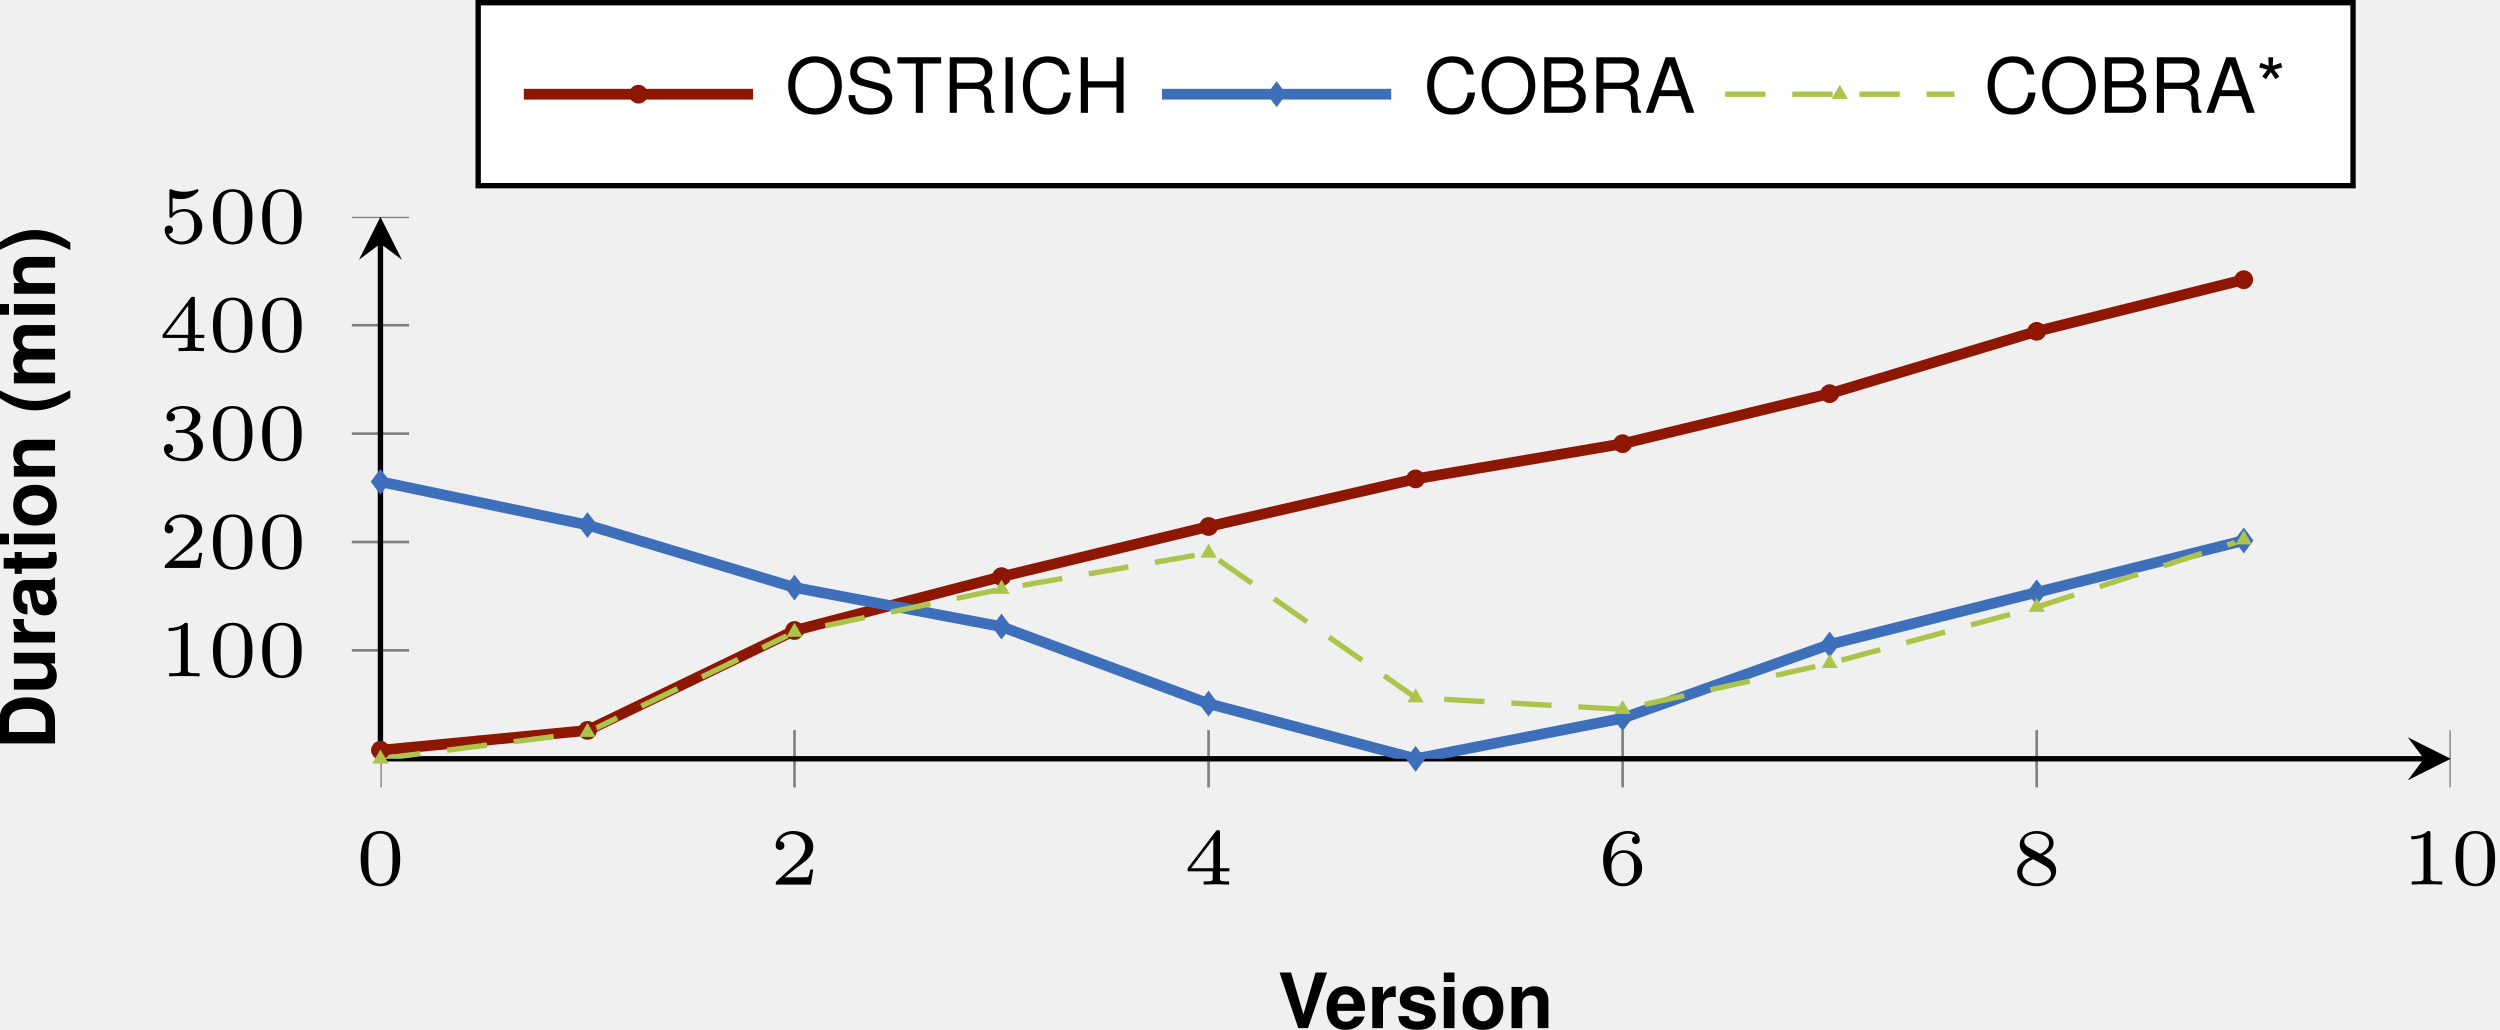
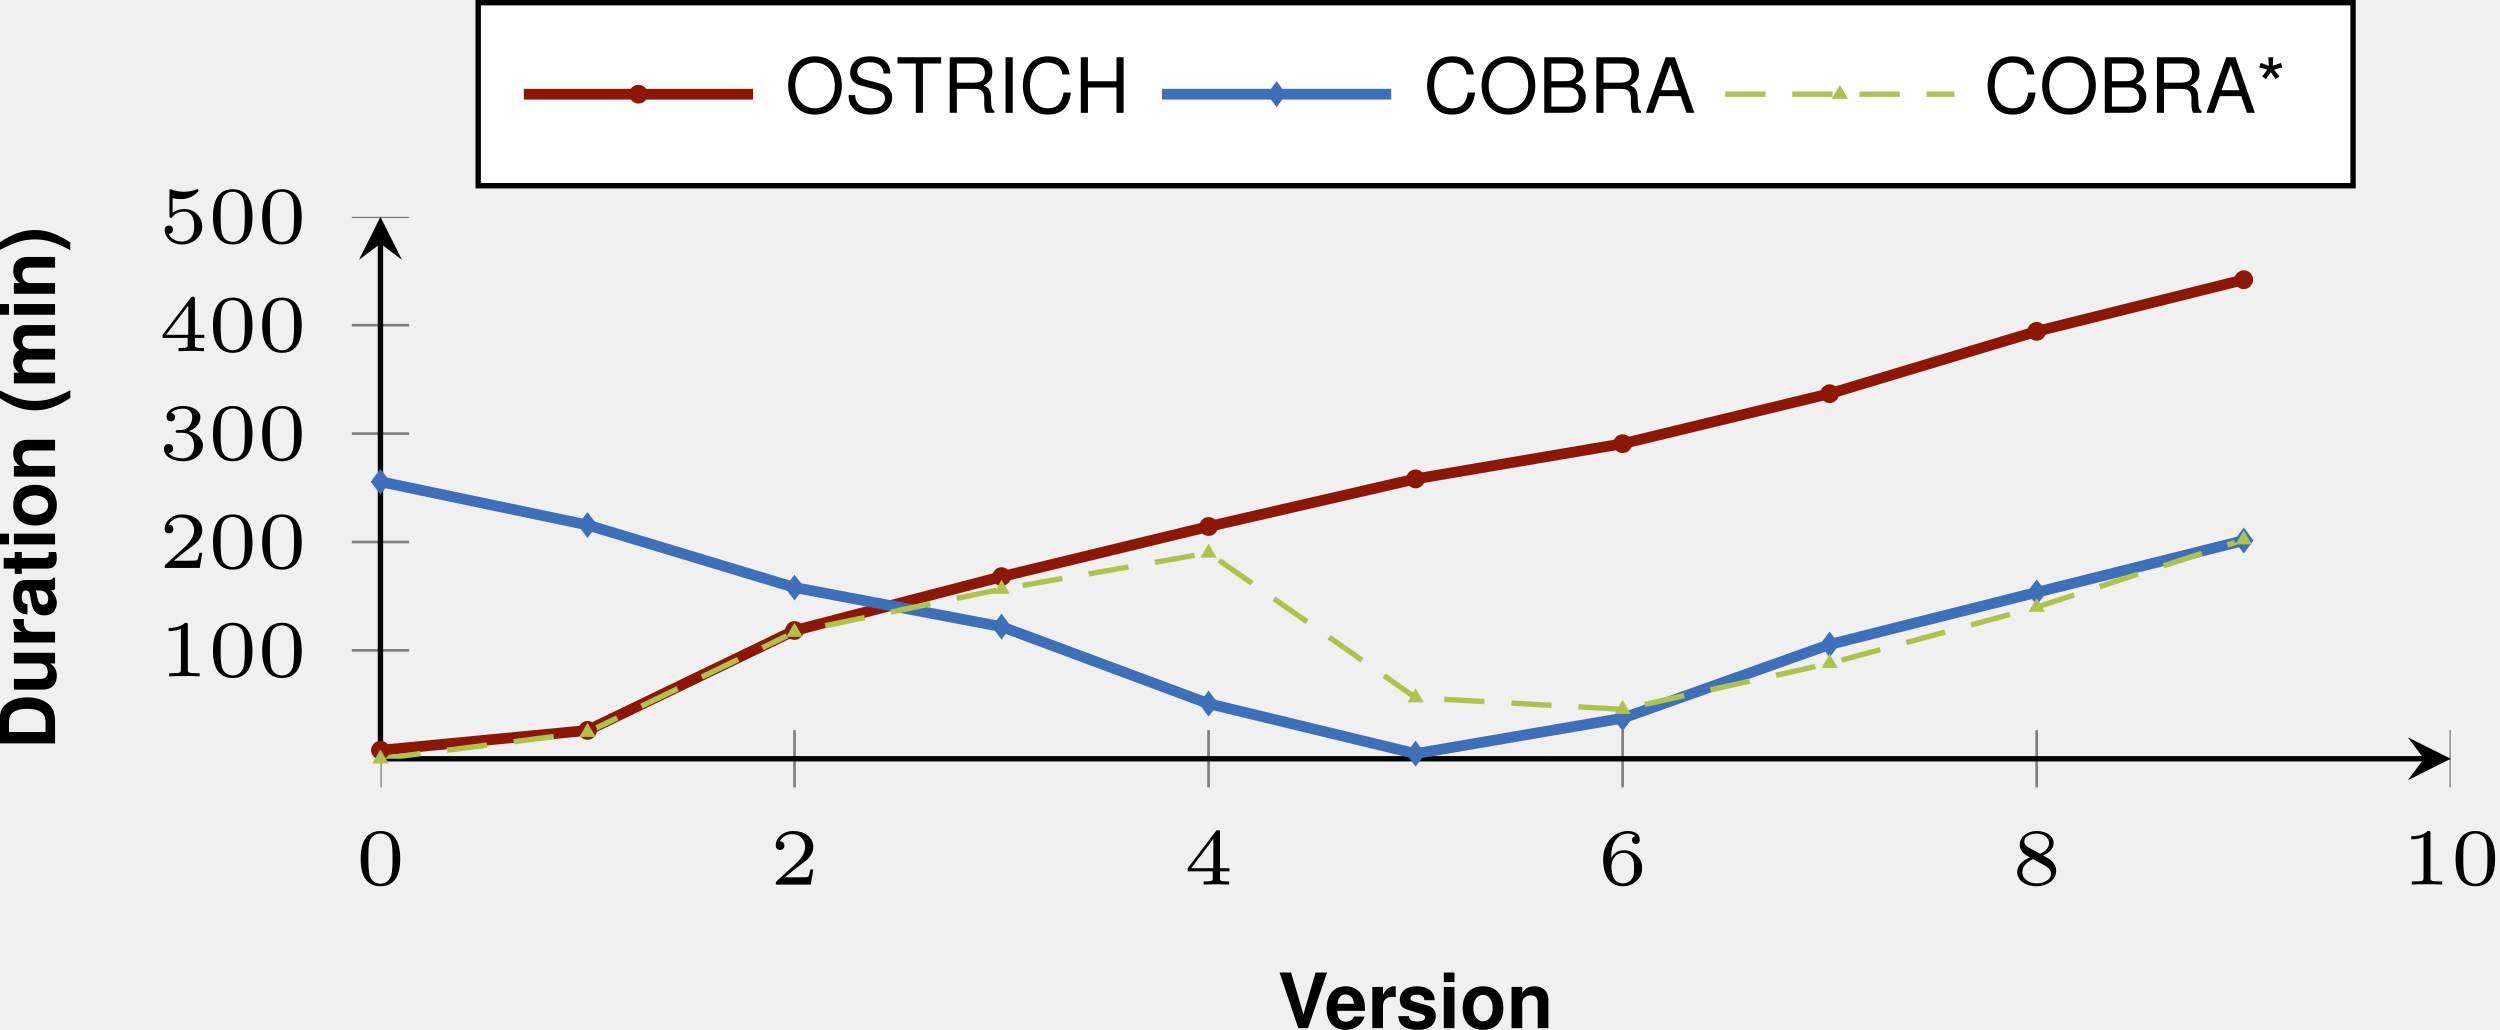
- <svg xmlns="http://www.w3.org/2000/svg" xmlns:xlink="http://www.w3.org/1999/xlink" version="1.1" width="185.474pt" height="76.356pt" viewBox="2.849 -15.309 185.474 76.356">
+ <svg xmlns="http://www.w3.org/2000/svg" xmlns:xlink="http://www.w3.org/1999/xlink" version="1.1" width="185.474pt" height="76.356pt" viewBox="2.848 -15.309 185.474 76.356">
  <defs>
    <clipPath id="clip1">
      <path d="M31.074 182.719H184.671V-140.957H31.074" />
    </clipPath>
    <clipPath id="clip2">
      <path d="M-110.68 40.984V.777H326.425V40.984" />
    </clipPath>
    <clipPath id="clip3">
      <path d="M31.074 40.984H184.671V.777H31.074Z" />
    </clipPath>
    <path id="g1-40" d="M1.148-4.124C.498-3.146 .226-2.365 .226-1.499C.226-.628 .498 .153 1.148 1.131H1.714C1.115-.034 .922-.668 .922-1.499C.922-2.325 1.115-2.97 1.714-4.124H1.148Z" />
    <path id="g1-41" d="M.69 1.131C1.341 .153 1.612-.628 1.612-1.494C1.612-2.365 1.341-3.146 .69-4.124H.124C.724-2.959 .917-2.325 .917-1.494C.917-.668 .724-.023 .124 1.131H.69Z" />
    <path id="g1-68" d="M.436 0H2.048C2.676 0 3.072-.147 3.349-.481C3.677-.866 3.853-1.426 3.853-2.065C3.853-2.699 3.677-3.259 3.349-3.649C3.072-3.983 2.682-4.124 2.048-4.124H.436V0ZM1.284-.707V-3.417H2.048C2.687-3.417 3.004-2.97 3.004-2.059C3.004-1.154 2.687-.707 2.048-.707H1.284Z" />
    <path id="g1-86" d="M2.246 0L3.66-4.124H2.806L1.907-1.018L.99-4.124H.136L1.528 0H2.246Z" />
    <path id="g1-97" d="M2.965-.096C2.823-.226 2.783-.311 2.783-.47V-2.167C2.783-2.789 2.359-3.106 1.533-3.106S.277-2.755 .226-2.048H.99C1.03-2.365 1.16-2.467 1.55-2.467C1.856-2.467 2.008-2.365 2.008-2.161C2.008-2.059 1.957-1.969 1.873-1.924C1.765-1.867 1.765-1.867 1.375-1.805L1.058-1.748C.453-1.646 .158-1.335 .158-.786C.158-.526 .232-.311 .373-.158C.549 .023 .815 .13 1.086 .13C1.426 .13 1.737-.017 2.014-.306C2.014-.147 2.031-.091 2.105 0H2.965V-.096ZM2.008-1.228C2.008-.769 1.782-.509 1.38-.509C1.115-.509 .95-.651 .95-.877C.95-1.115 1.075-1.228 1.403-1.296L1.675-1.346C1.884-1.386 1.918-1.397 2.008-1.443V-1.228Z" />
    <path id="g1-101" d="M2.965-1.279C2.97-1.346 2.97-1.375 2.97-1.414C2.97-1.72 2.925-2.003 2.851-2.218C2.648-2.772 2.155-3.106 1.539-3.106C.662-3.106 .124-2.472 .124-1.448C.124-.47 .656 .13 1.522 .13C2.206 .13 2.761-.26 2.936-.86H2.155C2.059-.617 1.839-.475 1.55-.475C1.324-.475 1.143-.571 1.03-.741C.956-.854 .928-.99 .917-1.279H2.965ZM.928-1.805C.979-2.269 1.177-2.501 1.528-2.501C1.726-2.501 1.907-2.404 2.02-2.246C2.093-2.133 2.127-2.014 2.144-1.805H.928Z" />
    <path id="g1-105" d="M1.171-3.055H.379V0H1.171V-3.055ZM1.171-4.124H.379V-3.417H1.171V-4.124Z" />
    <path id="g1-109" d="M.339-3.055V0H1.131V-1.833C1.131-2.206 1.335-2.433 1.675-2.433C1.941-2.433 2.105-2.28 2.105-2.037V0H2.897V-1.833C2.897-2.206 3.1-2.433 3.44-2.433C3.706-2.433 3.87-2.28 3.87-2.037V0H4.662V-2.161C4.662-2.755 4.3-3.106 3.689-3.106C3.304-3.106 3.032-2.97 2.795-2.653C2.648-2.942 2.342-3.106 1.963-3.106C1.612-3.106 1.386-2.987 1.126-2.676V-3.055H.339Z" />
    <path id="g1-110" d="M.356-3.055V0H1.148V-1.833C1.148-2.195 1.403-2.433 1.788-2.433C2.127-2.433 2.297-2.246 2.297-1.884V0H3.089V-2.048C3.089-2.721 2.716-3.106 2.065-3.106C1.652-3.106 1.375-2.953 1.148-2.614V-3.055H.356Z" />
    <path id="g1-111" d="M1.703-3.106C.769-3.106 .198-2.489 .198-1.488C.198-.481 .769 .13 1.709 .13C2.636 .13 3.219-.487 3.219-1.465C3.219-2.501 2.659-3.106 1.703-3.106ZM1.709-2.467C2.144-2.467 2.427-2.076 2.427-1.477C2.427-.905 2.133-.509 1.709-.509C1.279-.509 .99-.905 .99-1.488S1.279-2.467 1.709-2.467Z" />
    <path id="g1-114" d="M.356-3.055V0H1.148V-1.624C1.148-2.088 1.38-2.32 1.844-2.32C1.929-2.32 1.986-2.314 2.093-2.297V-3.1C2.048-3.106 2.02-3.106 1.997-3.106C1.635-3.106 1.318-2.868 1.148-2.455V-3.055H.356Z" />
    <path id="g1-115" d="M2.857-2.071C2.846-2.716 2.348-3.106 1.528-3.106C.752-3.106 .272-2.716 .272-2.088C.272-1.884 .334-1.709 .441-1.59C.549-1.482 .645-1.431 .939-1.335L1.884-1.041C2.082-.979 2.15-.917 2.15-.792C2.15-.605 1.929-.492 1.561-.492C1.358-.492 1.194-.532 1.092-.6C1.007-.662 .973-.724 .939-.888H.164C.187-.221 .679 .13 1.607 .13C2.031 .13 2.354 .04 2.58-.141S2.942-.605 2.942-.905C2.942-1.301 2.744-1.556 2.342-1.675L1.341-1.963C1.12-2.031 1.064-2.076 1.064-2.201C1.064-2.37 1.245-2.484 1.522-2.484C1.901-2.484 2.088-2.348 2.093-2.071H2.857Z" />
    <path id="g1-116" d="M1.703-2.993H1.262V-3.813H.47V-2.993H.079V-2.467H.47V-.588C.47-.107 .724 .13 1.245 .13C1.42 .13 1.561 .113 1.703 .068V-.487C1.624-.475 1.578-.47 1.522-.47C1.313-.47 1.262-.532 1.262-.803V-2.467H1.703V-2.993Z" />
    <path id="g1-117" d="M3.061 0V-3.055H2.269V-1.143C2.269-.781 2.014-.543 1.629-.543C1.29-.543 1.12-.724 1.12-1.092V-3.055H.328V-.928C.328-.255 .702 .13 1.352 .13C1.765 .13 2.042-.023 2.269-.362V0H3.061Z" />
    <path id="g4-42" d="M.905-4.124L.933-3.491L.334-3.706L.226-3.372L.837-3.202L.447-2.699L.73-2.495L1.086-3.021L1.437-2.495L1.726-2.699L1.33-3.202L1.941-3.372L1.833-3.706L1.233-3.491L1.262-4.124H.905Z" />
    <path id="g4-65" d="M2.682-1.239L3.106 0H3.694L2.246-4.124H1.567L.096 0H.656L1.092-1.239H2.682ZM2.535-1.68H1.222L1.901-3.559L2.535-1.68Z" />
    <path id="g4-66" d="M.447 0H2.308C2.699 0 2.987-.107 3.208-.345C3.411-.56 3.525-.854 3.525-1.177C3.525-1.675 3.298-1.974 2.772-2.178C3.146-2.354 3.344-2.659 3.344-3.078C3.344-3.378 3.23-3.643 3.015-3.836C2.8-4.034 2.518-4.124 2.122-4.124H.447V0ZM.973-2.348V-3.66H1.991C2.286-3.66 2.45-3.621 2.591-3.513C2.738-3.4 2.817-3.23 2.817-3.004C2.817-2.783 2.738-2.608 2.591-2.495C2.45-2.387 2.286-2.348 1.991-2.348H.973ZM.973-.464V-1.884H2.257C2.512-1.884 2.682-1.822 2.806-1.686C2.931-1.556 2.998-1.375 2.998-1.171C2.998-.973 2.931-.792 2.806-.662C2.682-.526 2.512-.464 2.257-.464H.973Z" />
    <path id="g4-67" d="M3.745-2.846C3.581-3.751 3.061-4.192 2.155-4.192C1.601-4.192 1.154-4.017 .849-3.677C.475-3.27 .272-2.682 .272-2.014C.272-1.335 .481-.752 .871-.351C1.188-.023 1.595 .13 2.133 .13C3.14 .13 3.706-.413 3.83-1.505H3.287C3.242-1.222 3.185-1.03 3.1-.866C2.931-.526 2.58-.334 2.139-.334C1.318-.334 .798-.99 .798-2.02C.798-3.078 1.296-3.728 2.093-3.728C2.427-3.728 2.738-3.626 2.908-3.468C3.061-3.327 3.146-3.151 3.208-2.846H3.745Z" />
    <path id="g4-72" d="M3.117-1.878V0H3.643V-4.124H3.117V-2.342H.996V-4.124H.47V0H1.001V-1.878H3.117Z" />
    <path id="g4-73" d="M1.098-4.124H.566V0H1.098V-4.124Z" />
    <path id="g4-79" d="M2.201-4.192C1.018-4.192 .215-3.321 .215-2.031S1.018 .13 2.206 .13C2.704 .13 3.151-.023 3.485-.306C3.932-.685 4.198-1.324 4.198-1.997C4.198-3.327 3.411-4.192 2.201-4.192ZM2.201-3.728C3.095-3.728 3.672-3.049 3.672-2.008C3.672-1.013 3.078-.334 2.206-.334C1.33-.334 .741-1.013 .741-2.031S1.33-3.728 2.201-3.728Z" />
    <path id="g4-82" d="M1.052-1.776H2.41C2.88-1.776 3.089-1.55 3.089-1.041L3.083-.673C3.083-.419 3.129-.17 3.202 0H3.841V-.13C3.643-.266 3.604-.413 3.592-.962C3.587-1.641 3.479-1.844 3.032-2.037C3.496-2.263 3.683-2.552 3.683-3.021C3.683-3.734 3.236-4.124 2.427-4.124H.526V0H1.052V-1.776ZM1.052-2.24V-3.66H2.325C2.619-3.66 2.789-3.615 2.919-3.502C3.061-3.383 3.134-3.196 3.134-2.948C3.134-2.461 2.885-2.24 2.325-2.24H1.052Z" />
    <path id="g4-83" d="M3.372-2.914C3.366-3.723 2.812-4.192 1.861-4.192C.956-4.192 .396-3.728 .396-2.981C.396-2.478 .662-2.161 1.205-2.02L2.229-1.748C2.75-1.612 2.987-1.403 2.987-1.081C2.987-.86 2.868-.634 2.693-.509C2.529-.396 2.269-.334 1.935-.334C1.488-.334 1.182-.441 .984-.679C.832-.86 .764-1.058 .769-1.313H.272C.277-.933 .351-.685 .515-.458C.798-.074 1.273 .13 1.901 .13C2.393 .13 2.795 .017 3.061-.187C3.338-.407 3.513-.775 3.513-1.131C3.513-1.641 3.196-2.014 2.636-2.167L1.601-2.444C1.103-2.58 .922-2.738 .922-3.055C.922-3.474 1.29-3.751 1.844-3.751C2.501-3.751 2.868-3.451 2.874-2.914H3.372Z" />
    <path id="g4-84" d="M2.003-3.66H3.355V-4.124H.119V-3.66H1.477V0H2.003V-3.66Z" />
    <path id="g2-48" d="M3.288-1.907C3.288-2.343 3.288-3.975 1.823-3.975S.359-2.343 .359-1.907C.359-1.476 .359 .126 1.823 .126S3.288-1.476 3.288-1.907ZM1.823-.066C1.572-.066 1.166-.185 1.022-.681C.927-1.028 .927-1.614 .927-1.985C.927-2.385 .927-2.845 1.01-3.168C1.16-3.706 1.614-3.784 1.823-3.784C2.098-3.784 2.493-3.652 2.624-3.198C2.714-2.881 2.72-2.445 2.72-1.985C2.72-1.602 2.72-.998 2.618-.664C2.451-.143 2.02-.066 1.823-.066Z" />
    <path id="g2-49" d="M2.146-3.796C2.146-3.975 2.122-3.975 1.943-3.975C1.548-3.593 .938-3.593 .723-3.593V-3.359C.879-3.359 1.273-3.359 1.632-3.527V-.508C1.632-.311 1.632-.233 1.016-.233H.759V0C1.088-.024 1.554-.024 1.889-.024S2.69-.024 3.019 0V-.233H2.762C2.146-.233 2.146-.311 2.146-.508V-3.796Z" />
    <path id="g2-50" d="M3.216-1.118H2.995C2.983-1.034 2.923-.64 2.833-.574C2.792-.538 2.307-.538 2.224-.538H1.106L1.871-1.16C2.074-1.321 2.606-1.704 2.792-1.883C2.971-2.062 3.216-2.367 3.216-2.792C3.216-3.539 2.54-3.975 1.739-3.975C.968-3.975 .43-3.467 .43-2.905C.43-2.6 .687-2.564 .753-2.564C.903-2.564 1.076-2.672 1.076-2.887C1.076-3.019 .998-3.21 .735-3.21C.873-3.515 1.237-3.742 1.65-3.742C2.277-3.742 2.612-3.276 2.612-2.792C2.612-2.367 2.331-1.931 1.913-1.548L.496-.251C.436-.191 .43-.185 .43 0H3.031L3.216-1.118Z" />
    <path id="g2-51" d="M1.757-1.985C2.266-1.985 2.606-1.644 2.606-1.034C2.606-.377 2.212-.09 1.775-.09C1.614-.09 .998-.126 .729-.472C.962-.496 1.058-.652 1.058-.813C1.058-1.016 .915-1.154 .717-1.154C.556-1.154 .377-1.052 .377-.801C.377-.209 1.034 .126 1.793 .126C2.678 .126 3.27-.442 3.27-1.034C3.27-1.47 2.935-1.931 2.224-2.11C2.696-2.266 3.078-2.648 3.078-3.138C3.078-3.616 2.517-3.975 1.799-3.975C1.1-3.975 .568-3.652 .568-3.162C.568-2.905 .765-2.833 .885-2.833C1.04-2.833 1.201-2.941 1.201-3.15C1.201-3.335 1.07-3.443 .909-3.467C1.19-3.778 1.733-3.778 1.787-3.778C2.092-3.778 2.475-3.634 2.475-3.138C2.475-2.809 2.289-2.236 1.692-2.2C1.584-2.194 1.423-2.182 1.369-2.182C1.309-2.176 1.243-2.17 1.243-2.08C1.243-1.985 1.309-1.985 1.411-1.985H1.757Z" />
    <path id="g2-52" d="M3.371-.98V-1.213H2.672V-3.856C2.672-3.993 2.672-4.035 2.523-4.035C2.415-4.035 2.403-4.017 2.349-3.945L.275-1.213V-.98H2.134V-.502C2.134-.305 2.134-.233 1.632-.233H1.459V0C1.578-.006 2.14-.024 2.403-.024S3.228-.006 3.347 0V-.233H3.174C2.672-.233 2.672-.305 2.672-.502V-.98H3.371ZM2.176-3.383V-1.213H.532L2.176-3.383Z" />
    <path id="g2-53" d="M1.016-3.318C1.213-3.264 1.423-3.24 1.626-3.24C1.757-3.24 2.092-3.24 2.469-3.449C2.57-3.509 2.941-3.754 2.941-3.879C2.941-3.957 2.881-3.975 2.857-3.975C2.839-3.975 2.833-3.975 2.768-3.951C2.552-3.867 2.248-3.784 1.859-3.784C1.566-3.784 1.243-3.838 .974-3.939C.915-3.963 .891-3.975 .867-3.975C.783-3.975 .783-3.909 .783-3.814V-2.02C.783-1.919 .783-1.847 .891-1.847C.944-1.847 .962-1.871 1.004-1.919C1.154-2.11 1.417-2.313 1.883-2.313C2.618-2.313 2.618-1.417 2.618-1.225C2.618-.992 2.6-.658 2.403-.412C2.218-.185 1.943-.09 1.686-.09C1.273-.09 .861-.317 .717-.664C1.01-.669 1.046-.903 1.046-.974C1.046-1.136 .921-1.279 .735-1.279C.681-1.279 .43-1.249 .43-.95C.43-.4 .95 .126 1.704 .126C2.523 .126 3.216-.454 3.216-1.201C3.216-1.883 2.666-2.505 1.895-2.505C1.506-2.505 1.207-2.379 1.016-2.218V-3.318Z" />
    <path id="g2-54" d="M.974-1.979C.98-2.277 .992-2.774 1.201-3.144C1.465-3.599 1.859-3.778 2.218-3.778C2.355-3.778 2.63-3.754 2.774-3.587C2.552-3.551 2.517-3.395 2.517-3.3C2.517-3.144 2.624-3.013 2.803-3.013S3.096-3.126 3.096-3.312C3.096-3.676 2.821-3.975 2.212-3.975C1.285-3.975 .377-3.168 .377-1.895C.377-.442 1.052 .126 1.841 .126C2.074 .126 2.481 .09 2.845-.263C3.037-.454 3.27-.693 3.27-1.219C3.27-1.423 3.246-1.805 2.881-2.146C2.672-2.337 2.409-2.546 1.901-2.546C1.482-2.546 1.178-2.331 .974-1.979ZM1.835-.09C.992-.09 .992-1.118 .992-1.351C.992-1.865 1.333-2.355 1.871-2.355C2.182-2.355 2.361-2.23 2.505-2.038C2.672-1.805 2.672-1.536 2.672-1.219C2.672-.807 2.66-.604 2.457-.365C2.313-.185 2.122-.09 1.835-.09Z" />
    <path id="g2-56" d="M2.301-2.158C2.744-2.355 3.078-2.648 3.078-3.078C3.078-3.664 2.451-3.975 1.829-3.975C1.154-3.975 .568-3.569 .568-2.965C.568-2.594 .813-2.307 1.064-2.158C1.124-2.122 1.267-2.044 1.327-2.008C.933-1.859 .377-1.524 .377-.921C.377-.221 1.124 .126 1.817 .126C2.612 .126 3.27-.353 3.27-1.016C3.27-1.429 3.019-1.674 2.929-1.763C2.815-1.871 2.517-2.038 2.301-2.158ZM1.219-2.75C1.207-2.756 .903-2.923 .903-3.198C.903-3.587 1.375-3.778 1.817-3.778C2.283-3.778 2.744-3.521 2.744-3.072C2.744-2.612 2.248-2.367 2.08-2.283L1.219-2.75ZM1.566-1.883C1.632-1.847 2.271-1.488 2.433-1.405C2.558-1.327 2.887-1.148 2.887-.807C2.887-.335 2.337-.09 1.829-.09C1.273-.09 .759-.412 .759-.921S1.237-1.763 1.566-1.883Z" />
  </defs>
  <g id="page1">
    <path d="M31.074 43.109V38.859M61.793 43.109V38.859M92.512 43.109V38.859M123.23 43.109V38.859M153.949 43.109V38.859M184.671 43.109V38.859" stroke="#808080" fill="none" stroke-width=".199" stroke-miterlimit="10" clip-path="url(#clip1)" />
    <path d="M28.949 32.941H33.203M28.949 24.902H33.203M28.949 16.859H33.203M28.949 8.816H33.203M28.949 .777H33.203" stroke="#808080" fill="none" stroke-width=".199" stroke-miterlimit="10" clip-path="url(#clip2)" />
    <path d="M31.074 40.984H182.675" stroke="#000" fill="none" stroke-width=".399" stroke-miterlimit="10" />
    <path d="M184.672 40.984L181.481 39.391L182.676 40.984L181.481 42.578" />
    <path d="M31.074 40.984V2.769" stroke="#000" fill="none" stroke-width=".399" stroke-miterlimit="10" />
    <path d="M31.074 .777L29.48 3.965L31.074 2.77L32.668 3.965" />
    <g transform="matrix(1 0 0 1 -33.2658 32.526)">
      <use x="62.515" y="17.791" xlink:href="#g2-48" />
    </g>
    <g transform="matrix(1 0 0 1 -2.5469 32.526)">
      <use x="62.515" y="17.791" xlink:href="#g2-50" />
    </g>
    <g transform="matrix(1 0 0 1 28.1721 32.526)">
      <use x="62.515" y="17.791" xlink:href="#g2-52" />
    </g>
    <g transform="matrix(1 0 0 1 58.8913 32.526)">
      <use x="62.515" y="17.791" xlink:href="#g2-54" />
    </g>
    <g transform="matrix(1 0 0 1 89.6103 32.526)">
      <use x="62.515" y="17.791" xlink:href="#g2-56" />
    </g>
    <g transform="matrix(1 0 0 1 118.5023 32.526)">
      <use x="62.515" y="17.791" xlink:href="#g2-49" />
      <use x="66.168" y="17.791" xlink:href="#g2-48" />
    </g>
    <g transform="matrix(1 0 0 1 -47.8782 17.0784)">
      <use x="62.515" y="17.791" xlink:href="#g2-49" />
      <use x="66.168" y="17.791" xlink:href="#g2-48" />
      <use x="69.821" y="17.791" xlink:href="#g2-48" />
    </g>
    <g transform="matrix(1 0 0 1 -47.8782 9.0365)">
      <use x="62.515" y="17.791" xlink:href="#g2-50" />
      <use x="66.168" y="17.791" xlink:href="#g2-48" />
      <use x="69.821" y="17.791" xlink:href="#g2-48" />
    </g>
    <g transform="matrix(1 0 0 1 -47.8782 .9947)">
      <use x="62.515" y="17.791" xlink:href="#g2-51" />
      <use x="66.168" y="17.791" xlink:href="#g2-48" />
      <use x="69.821" y="17.791" xlink:href="#g2-48" />
    </g>
    <g transform="matrix(1 0 0 1 -47.8782 -7.0472)">
      <use x="62.515" y="17.791" xlink:href="#g2-52" />
      <use x="66.168" y="17.791" xlink:href="#g2-48" />
      <use x="69.821" y="17.791" xlink:href="#g2-48" />
    </g>
-     <g transform="matrix(1 0 0 1 -47.8782 -15.08901)">
+     <g transform="matrix(1 0 0 1 -47.8782 -15.08902)">
      <use x="62.515" y="17.791" xlink:href="#g2-53" />
      <use x="66.168" y="17.791" xlink:href="#g2-48" />
      <use x="69.821" y="17.791" xlink:href="#g2-48" />
    </g>
    <path d="M31.074 40.352L46.434 38.879L61.793 31.469L77.152 27.473L92.512 23.754L107.871 20.219L123.231 17.609L138.589 13.895L153.949 9.273L169.312 5.441" stroke="#8e1704" fill="none" stroke-width=".797" stroke-miterlimit="10" clip-path="url(#clip3)" />
-     <path d="M31.074 20.43L46.434 23.641L61.793 28.277L77.152 31.184L92.512 36.895L107.871 40.984L123.231 37.973L138.589 32.504L153.949 28.637L169.312 24.793" stroke="#3e6fba" fill="none" stroke-width=".797" stroke-miterlimit="10" clip-path="url(#clip3)" />
+     <path d="M31.074 20.43L46.434 23.641L61.793 28.277L77.152 31.184L92.512 36.895L107.871 40.605L123.231 37.973L138.589 32.504L153.949 28.637L169.312 24.793" stroke="#3e6fba" fill="none" stroke-width=".797" stroke-miterlimit="10" clip-path="url(#clip3)" />
    <path d="M31.074 40.984L46.434 39.016L61.793 31.59L77.152 28.395L92.512 25.715L107.871 36.453L123.231 37.316L138.589 33.906L153.949 29.734L169.312 24.73" stroke="#acc44b" fill="none" stroke-width=".399" stroke-miterlimit="10" stroke-dasharray="2.989,1.993" clip-path="url(#clip3)" />
    <path d="M31.375 40.352C31.375 40.188 31.242 40.051 31.074 40.051C30.91 40.051 30.777 40.188 30.777 40.352C30.777 40.516 30.91 40.652 31.074 40.652C31.242 40.652 31.375 40.516 31.375 40.352Z" fill="#8e1704" />
    <path d="M31.375 40.352C31.375 40.188 31.242 40.051 31.074 40.051C30.91 40.051 30.777 40.188 30.777 40.352C30.777 40.516 30.91 40.652 31.074 40.652C31.242 40.652 31.375 40.516 31.375 40.352Z" stroke="#8e1704" fill="none" stroke-width=".797" stroke-miterlimit="10" />
-     <path d="M46.734 38.879C46.734 38.715 46.602 38.578 46.434 38.578C46.27 38.578 46.137 38.715 46.137 38.879S46.27 39.176 46.434 39.176C46.602 39.176 46.734 39.043 46.734 38.879Z" fill="#8e1704" />
-     <path d="M46.734 38.879C46.734 38.715 46.602 38.578 46.434 38.578C46.27 38.578 46.137 38.715 46.137 38.879S46.27 39.176 46.434 39.176C46.602 39.176 46.734 39.043 46.734 38.879Z" stroke="#8e1704" fill="none" stroke-width=".797" stroke-miterlimit="10" />
+     <path d="M46.734 38.879C46.734 38.715 46.602 38.578 46.434 38.578C46.27 38.578 46.137 38.715 46.137 38.879C46.137 39.043 46.27 39.176 46.434 39.176C46.602 39.176 46.734 39.043 46.734 38.879Z" fill="#8e1704" />
+     <path d="M46.734 38.879C46.734 38.715 46.602 38.578 46.434 38.578C46.27 38.578 46.137 38.715 46.137 38.879C46.137 39.043 46.27 39.176 46.434 39.176C46.602 39.176 46.734 39.043 46.734 38.879Z" stroke="#8e1704" fill="none" stroke-width=".797" stroke-miterlimit="10" />
    <path d="M62.094 31.469C62.094 31.301 61.961 31.168 61.793 31.168C61.629 31.168 61.496 31.301 61.496 31.469C61.496 31.633 61.629 31.766 61.793 31.766C61.961 31.766 62.094 31.633 62.094 31.469Z" fill="#8e1704" />
    <path d="M62.094 31.469C62.094 31.301 61.961 31.168 61.793 31.168C61.629 31.168 61.496 31.301 61.496 31.469C61.496 31.633 61.629 31.766 61.793 31.766C61.961 31.766 62.094 31.633 62.094 31.469Z" stroke="#8e1704" fill="none" stroke-width=".797" stroke-miterlimit="10" />
    <path d="M77.453 27.473C77.453 27.309 77.32 27.172 77.152 27.172C76.988 27.172 76.856 27.309 76.856 27.473C76.856 27.637 76.988 27.77 77.152 27.77C77.32 27.77 77.453 27.637 77.453 27.473Z" fill="#8e1704" />
    <path d="M77.453 27.473C77.453 27.309 77.32 27.172 77.152 27.172C76.988 27.172 76.856 27.309 76.856 27.473C76.856 27.637 76.988 27.77 77.152 27.77C77.32 27.77 77.453 27.637 77.453 27.473Z" stroke="#8e1704" fill="none" stroke-width=".797" stroke-miterlimit="10" />
    <path d="M92.812 23.754C92.812 23.59 92.68 23.453 92.512 23.453C92.348 23.453 92.215 23.59 92.215 23.754C92.215 23.918 92.348 24.051 92.512 24.051C92.68 24.051 92.812 23.918 92.812 23.754Z" fill="#8e1704" />
    <path d="M92.812 23.754C92.812 23.59 92.68 23.453 92.512 23.453C92.348 23.453 92.215 23.59 92.215 23.754C92.215 23.918 92.348 24.051 92.512 24.051C92.68 24.051 92.812 23.918 92.812 23.754Z" stroke="#8e1704" fill="none" stroke-width=".797" stroke-miterlimit="10" />
    <path d="M108.172 20.219C108.172 20.055 108.039 19.922 107.871 19.922C107.707 19.922 107.574 20.055 107.574 20.219C107.574 20.383 107.707 20.52 107.871 20.52C108.039 20.52 108.172 20.383 108.172 20.219Z" fill="#8e1704" />
    <path d="M108.172 20.219C108.172 20.055 108.039 19.922 107.871 19.922C107.707 19.922 107.574 20.055 107.574 20.219C107.574 20.383 107.707 20.52 107.871 20.52C108.039 20.52 108.172 20.383 108.172 20.219Z" stroke="#8e1704" fill="none" stroke-width=".797" stroke-miterlimit="10" />
    <path d="M123.531 17.609C123.531 17.441 123.398 17.309 123.231 17.309C123.066 17.309 122.934 17.441 122.934 17.609C122.934 17.773 123.066 17.906 123.231 17.906C123.398 17.906 123.531 17.773 123.531 17.609Z" fill="#8e1704" />
    <path d="M123.531 17.609C123.531 17.441 123.398 17.309 123.231 17.309C123.066 17.309 122.934 17.441 122.934 17.609C122.934 17.773 123.066 17.906 123.231 17.906C123.398 17.906 123.531 17.773 123.531 17.609Z" stroke="#8e1704" fill="none" stroke-width=".797" stroke-miterlimit="10" />
    <path d="M138.89 13.895C138.89 13.73 138.757 13.598 138.589 13.598C138.425 13.598 138.293 13.73 138.293 13.895C138.293 14.062 138.425 14.195 138.589 14.195C138.757 14.195 138.89 14.062 138.89 13.895Z" fill="#8e1704" />
    <path d="M138.89 13.895C138.89 13.73 138.757 13.598 138.589 13.598C138.425 13.598 138.293 13.73 138.293 13.895C138.293 14.062 138.425 14.195 138.589 14.195C138.757 14.195 138.89 14.062 138.89 13.895Z" stroke="#8e1704" fill="none" stroke-width=".797" stroke-miterlimit="10" />
    <path d="M154.25 9.273C154.25 9.105 154.117 8.973 153.949 8.973C153.785 8.973 153.652 9.105 153.652 9.273C153.652 9.438 153.785 9.57 153.949 9.57C154.117 9.57 154.25 9.438 154.25 9.273Z" fill="#8e1704" />
    <path d="M154.25 9.273C154.25 9.105 154.117 8.973 153.949 8.973C153.785 8.973 153.652 9.105 153.652 9.273C153.652 9.438 153.785 9.57 153.949 9.57C154.117 9.57 154.25 9.438 154.25 9.273Z" stroke="#8e1704" fill="none" stroke-width=".797" stroke-miterlimit="10" />
    <path d="M169.609 5.441C169.609 5.277 169.476 5.144 169.312 5.144C169.144 5.144 169.011 5.277 169.011 5.441C169.011 5.606 169.144 5.742 169.312 5.742C169.476 5.742 169.609 5.606 169.609 5.441Z" fill="#8e1704" />
    <path d="M169.609 5.441C169.609 5.277 169.476 5.144 169.312 5.144C169.144 5.144 169.011 5.277 169.011 5.441C169.011 5.606 169.144 5.742 169.312 5.742C169.476 5.742 169.609 5.606 169.609 5.441Z" stroke="#8e1704" fill="none" stroke-width=".797" stroke-miterlimit="10" />
    <path d="M31.074 20.133L31.301 20.43L31.074 20.73L30.852 20.43Z" fill="#8e1704" />
    <path d="M31.074 20.133L31.301 20.43L31.074 20.73L30.852 20.43Z" stroke="#3e6fba" fill="none" stroke-width=".797" stroke-miterlimit="10" />
    <path d="M46.434 23.344L46.66 23.641L46.434 23.941L46.211 23.641Z" fill="#8e1704" />
    <path d="M46.434 23.344L46.66 23.641L46.434 23.941L46.211 23.641Z" stroke="#3e6fba" fill="none" stroke-width=".797" stroke-miterlimit="10" />
    <path d="M61.793 27.98L62.02 28.277L61.793 28.578L61.57 28.277Z" fill="#8e1704" />
    <path d="M61.793 27.98L62.02 28.277L61.793 28.578L61.57 28.277Z" stroke="#3e6fba" fill="none" stroke-width=".797" stroke-miterlimit="10" />
    <path d="M77.152 30.883L77.379 31.184L77.152 31.48L76.93 31.184Z" fill="#8e1704" />
    <path d="M77.152 30.883L77.379 31.184L77.152 31.48L76.93 31.184Z" stroke="#3e6fba" fill="none" stroke-width=".797" stroke-miterlimit="10" />
    <path d="M92.512 36.594L92.738 36.895L92.512 37.191L92.289 36.895Z" fill="#8e1704" />
    <path d="M92.512 36.594L92.738 36.895L92.512 37.191L92.289 36.895Z" stroke="#3e6fba" fill="none" stroke-width=".797" stroke-miterlimit="10" />
-     <path d="M107.871 40.688L108.098 40.984L107.871 41.285L107.648 40.984Z" fill="#8e1704" />
-     <path d="M107.871 40.688L108.098 40.984L107.871 41.285L107.648 40.984Z" stroke="#3e6fba" fill="none" stroke-width=".797" stroke-miterlimit="10" />
+     <path d="M107.871 40.305L108.098 40.605L107.871 40.906L107.648 40.605Z" fill="#8e1704" />
+     <path d="M107.871 40.305L108.098 40.605L107.871 40.906L107.648 40.605Z" stroke="#3e6fba" fill="none" stroke-width=".797" stroke-miterlimit="10" />
    <path d="M123.231 37.676L123.457 37.973L123.231 38.273L123.008 37.973Z" fill="#8e1704" />
    <path d="M123.231 37.676L123.457 37.973L123.231 38.273L123.008 37.973Z" stroke="#3e6fba" fill="none" stroke-width=".797" stroke-miterlimit="10" />
    <path d="M138.589 32.207L138.816 32.504L138.589 32.805L138.367 32.504Z" fill="#8e1704" />
    <path d="M138.589 32.207L138.816 32.504L138.589 32.805L138.367 32.504Z" stroke="#3e6fba" fill="none" stroke-width=".797" stroke-miterlimit="10" />
    <path d="M153.949 28.34L154.175 28.637L153.949 28.938L153.726 28.637Z" fill="#8e1704" />
    <path d="M153.949 28.34L154.175 28.637L153.949 28.938L153.726 28.637Z" stroke="#3e6fba" fill="none" stroke-width=".797" stroke-miterlimit="10" />
    <path d="M169.312 24.492L169.535 24.793L169.312 25.09L169.086 24.793Z" fill="#8e1704" />
    <path d="M169.312 24.492L169.535 24.793L169.312 25.09L169.086 24.793Z" stroke="#3e6fba" fill="none" stroke-width=".797" stroke-miterlimit="10" />
    <path d="M31.074 40.688L31.336 41.133H30.816Z" fill="#8e1704" />
    <path d="M31.074 40.688L31.336 41.133H30.816Z" stroke="#acc44b" fill="none" stroke-width=".399" stroke-miterlimit="10" />
    <path d="M46.434 38.719L46.695 39.164H46.176Z" fill="#8e1704" />
    <path d="M46.434 38.719L46.695 39.164H46.176Z" stroke="#acc44b" fill="none" stroke-width=".399" stroke-miterlimit="10" />
    <path d="M61.793 31.289L62.055 31.738H61.535Z" fill="#8e1704" />
    <path d="M61.793 31.289L62.055 31.738H61.535Z" stroke="#acc44b" fill="none" stroke-width=".399" stroke-miterlimit="10" />
    <path d="M77.152 28.094L77.414 28.543H76.894Z" fill="#8e1704" />
    <path d="M77.152 28.094L77.414 28.543H76.894Z" stroke="#acc44b" fill="none" stroke-width=".399" stroke-miterlimit="10" />
    <path d="M92.512 25.418L92.773 25.863H92.254Z" fill="#8e1704" />
    <path d="M92.512 25.418L92.773 25.863H92.254Z" stroke="#acc44b" fill="none" stroke-width=".399" stroke-miterlimit="10" />
    <path d="M107.871 36.156L108.133 36.602H107.613Z" fill="#8e1704" />
    <path d="M107.871 36.156L108.133 36.602H107.613Z" stroke="#acc44b" fill="none" stroke-width=".399" stroke-miterlimit="10" />
    <path d="M123.231 37.016L123.492 37.465H122.973Z" fill="#8e1704" />
    <path d="M123.231 37.016L123.492 37.465H122.973Z" stroke="#acc44b" fill="none" stroke-width=".399" stroke-miterlimit="10" />
    <path d="M138.589 33.605L138.851 34.055H138.332Z" fill="#8e1704" />
    <path d="M138.589 33.605L138.851 34.055H138.332Z" stroke="#acc44b" fill="none" stroke-width=".399" stroke-miterlimit="10" />
    <path d="M153.949 29.438L154.211 29.887H153.691Z" fill="#8e1704" />
    <path d="M153.949 29.438L154.211 29.887H153.691Z" stroke="#acc44b" fill="none" stroke-width=".399" stroke-miterlimit="10" />
    <path d="M169.312 24.43L169.57 24.879H169.05Z" fill="#8e1704" />
    <path d="M169.312 24.43L169.57 24.879H169.05Z" stroke="#acc44b" fill="none" stroke-width=".399" stroke-miterlimit="10" />
    <g transform="matrix(1 0 0 1 35.1279 43.1769)">
      <use x="62.515" y="17.791" xlink:href="#g1-86" />
      <use x="66.018" y="17.791" xlink:href="#g1-101" />
      <use x="69.176" y="17.791" xlink:href="#g1-114" />
      <use x="71.3" y="17.791" xlink:href="#g1-115" />
      <use x="74.457" y="17.791" xlink:href="#g1-105" />
      <use x="76.035" y="17.791" xlink:href="#g1-111" />
      <use x="79.505" y="17.791" xlink:href="#g1-110" />
    </g>
-     <g transform="matrix(0 -1 1 0 -10.85779 102.7964)">
+     <g transform="matrix(0 -1 1 0 -10.85789 102.7965)">
      <use x="62.515" y="17.791" xlink:href="#g1-68" />
      <use x="66.615" y="17.791" xlink:href="#g1-117" />
      <use x="70.084" y="17.791" xlink:href="#g1-114" />
      <use x="72.293" y="17.791" xlink:href="#g1-97" />
      <use x="75.451" y="17.791" xlink:href="#g1-116" />
      <use x="77.342" y="17.791" xlink:href="#g1-105" />
      <use x="78.92" y="17.791" xlink:href="#g1-111" />
      <use x="82.39" y="17.791" xlink:href="#g1-110" />
      <use x="87.438" y="17.791" xlink:href="#g1-40" />
      <use x="89.329" y="17.791" xlink:href="#g1-109" />
      <use x="94.377" y="17.791" xlink:href="#g1-105" />
      <use x="95.956" y="17.791" xlink:href="#g1-110" />
      <use x="99.426" y="17.791" xlink:href="#g1-41" />
    </g>
-     <path d="M38.324-1.535H177.421V-15.109H38.324Z" fill="#fff" />
-     <path d="M38.324-1.535H177.421V-15.109H38.324Z" stroke="#000" fill="none" stroke-width=".399" stroke-miterlimit="10" />
+     <path d="M38.324-1.531H177.421V-15.109H38.324Z" fill="#fff" />
+     <path d="M38.324-1.531H177.421V-15.109H38.324Z" stroke="#000" fill="none" stroke-width=".399" stroke-miterlimit="10" />
    <path d="M41.711-8.32H50.215H58.719" stroke="#8e1704" fill="none" stroke-width=".797" stroke-miterlimit="10" />
    <path d="M50.512-8.32C50.512-8.484 50.379-8.621 50.215-8.621C50.051-8.621 49.914-8.484 49.914-8.32C49.914-8.156 50.051-8.023 50.215-8.023C50.379-8.023 50.512-8.156 50.512-8.32Z" fill="#8e1704" />
    <path d="M50.512-8.32C50.512-8.484 50.379-8.621 50.215-8.621C50.051-8.621 49.914-8.484 49.914-8.32C49.914-8.156 50.051-8.023 50.215-8.023C50.379-8.023 50.512-8.156 50.512-8.32Z" stroke="#8e1704" fill="none" stroke-width=".797" stroke-miterlimit="10" />
-     <g transform="matrix(1 0 0 1 -33.9803 -24.72897)">
+     <g transform="matrix(1 0 0 1 -33.9803 -24.72899)">
      <use x="95.089" y="17.791" xlink:href="#g4-79" />
      <use x="99.507" y="17.791" xlink:href="#g4-83" />
      <use x="103.295" y="17.791" xlink:href="#g4-84" />
      <use x="106.764" y="17.791" xlink:href="#g4-82" />
      <use x="110.864" y="17.791" xlink:href="#g4-73" />
      <use x="112.443" y="17.791" xlink:href="#g4-67" />
      <use x="116.543" y="17.791" xlink:href="#g4-72" />
    </g>
    <path d="M89.055-8.32H97.559H106.062" stroke="#3e6fba" fill="none" stroke-width=".797" stroke-miterlimit="10" />
    <path d="M97.559-8.621L97.781-8.32L97.559-8.023L97.332-8.32Z" fill="#8e1704" />
    <path d="M97.559-8.621L97.781-8.32L97.559-8.023L97.332-8.32Z" stroke="#3e6fba" fill="none" stroke-width=".797" stroke-miterlimit="10" />
-     <g transform="matrix(1 0 0 1 -31.3 -24.72897)">
+     <g transform="matrix(1 0 0 1 -31.3 -24.72899)">
      <use x="139.753" y="17.791" xlink:href="#g4-67" />
      <use x="143.853" y="17.791" xlink:href="#g4-79" />
      <use x="148.271" y="17.791" xlink:href="#g4-66" />
      <use x="152.058" y="17.791" xlink:href="#g4-82" />
      <use x="156.158" y="17.791" xlink:href="#g4-65" />
    </g>
    <path d="M130.836-8.32H139.344H147.848" stroke="#acc44b" fill="none" stroke-width=".399" stroke-miterlimit="10" stroke-dasharray="2.989,1.993" />
    <path d="M139.344-8.621L139.602-8.172H139.082Z" fill="#8e1704" />
    <path d="M139.344-8.621L139.602-8.172H139.082Z" stroke="#acc44b" fill="none" stroke-width=".399" stroke-miterlimit="10" />
-     <g transform="matrix(1 0 0 1 -32.404 -24.72897)">
+     <g transform="matrix(1 0 0 1 -32.404 -24.72899)">
      <use x="182.442" y="17.791" xlink:href="#g4-67" />
      <use x="186.542" y="17.791" xlink:href="#g4-79" />
      <use x="190.96" y="17.791" xlink:href="#g4-66" />
      <use x="194.748" y="17.791" xlink:href="#g4-82" />
      <use x="198.848" y="17.791" xlink:href="#g4-65" />
      <use x="202.635" y="17.791" xlink:href="#g4-42" />
    </g>
  </g>
</svg>
